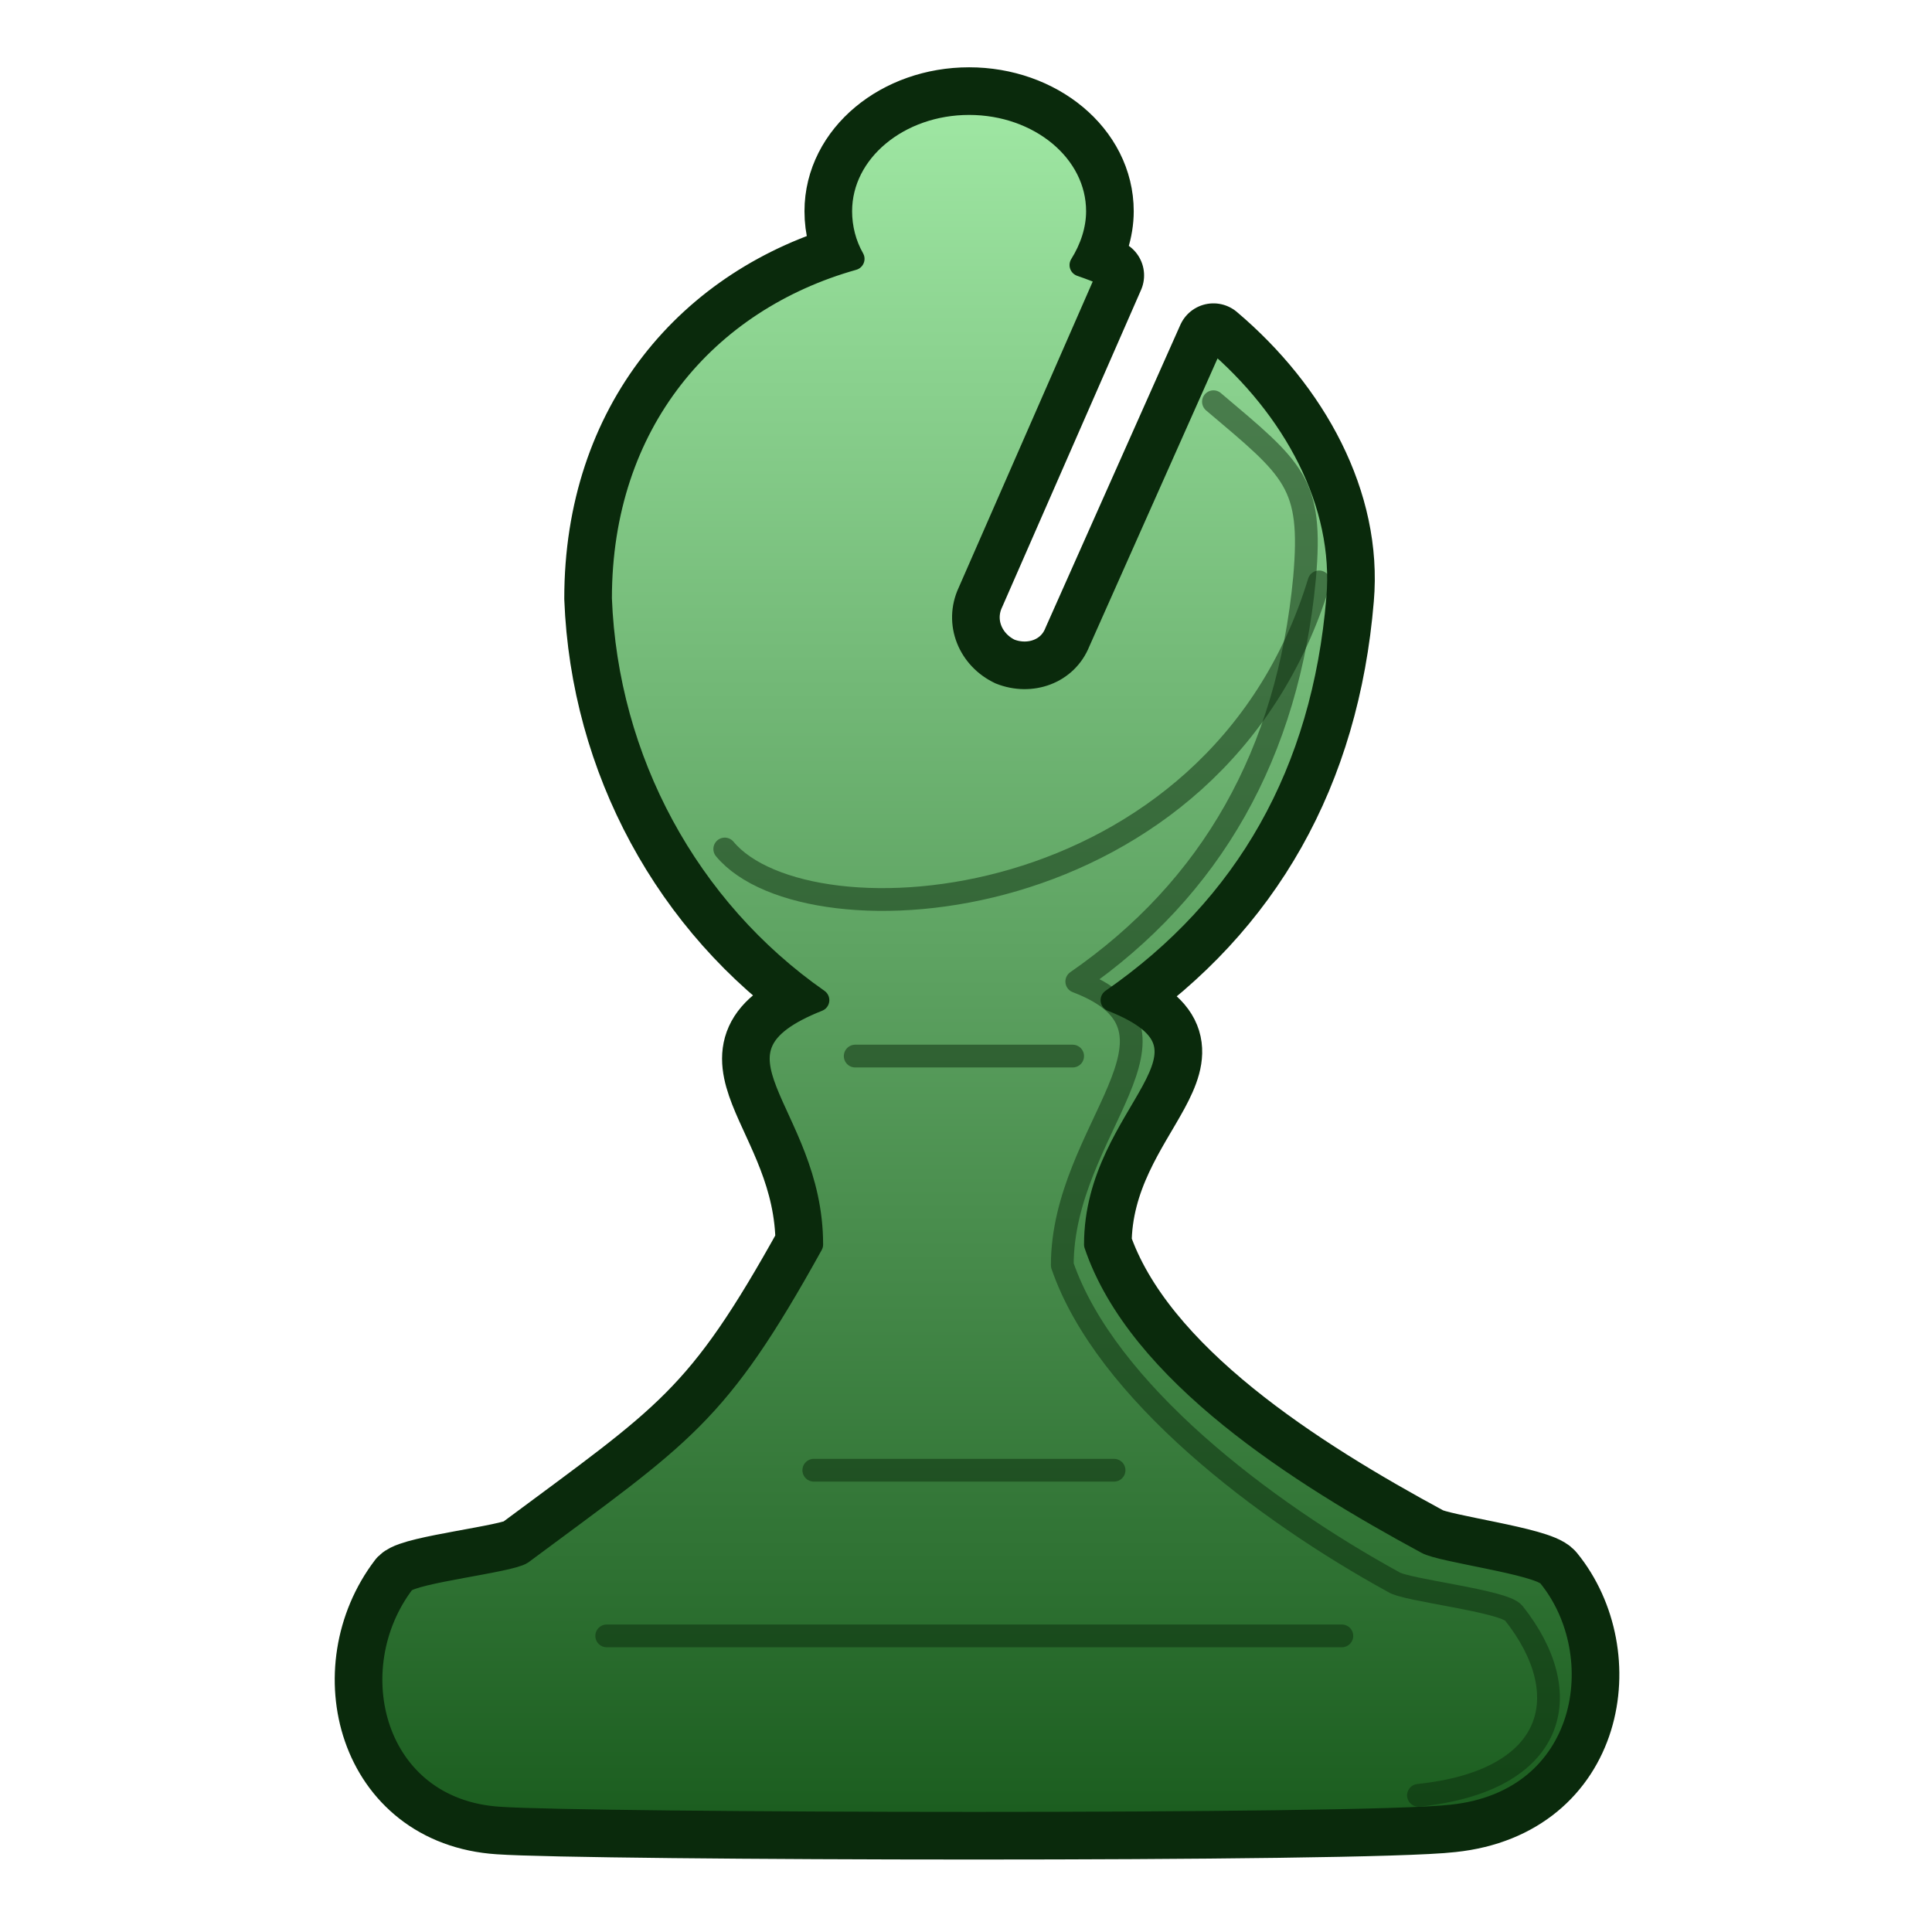
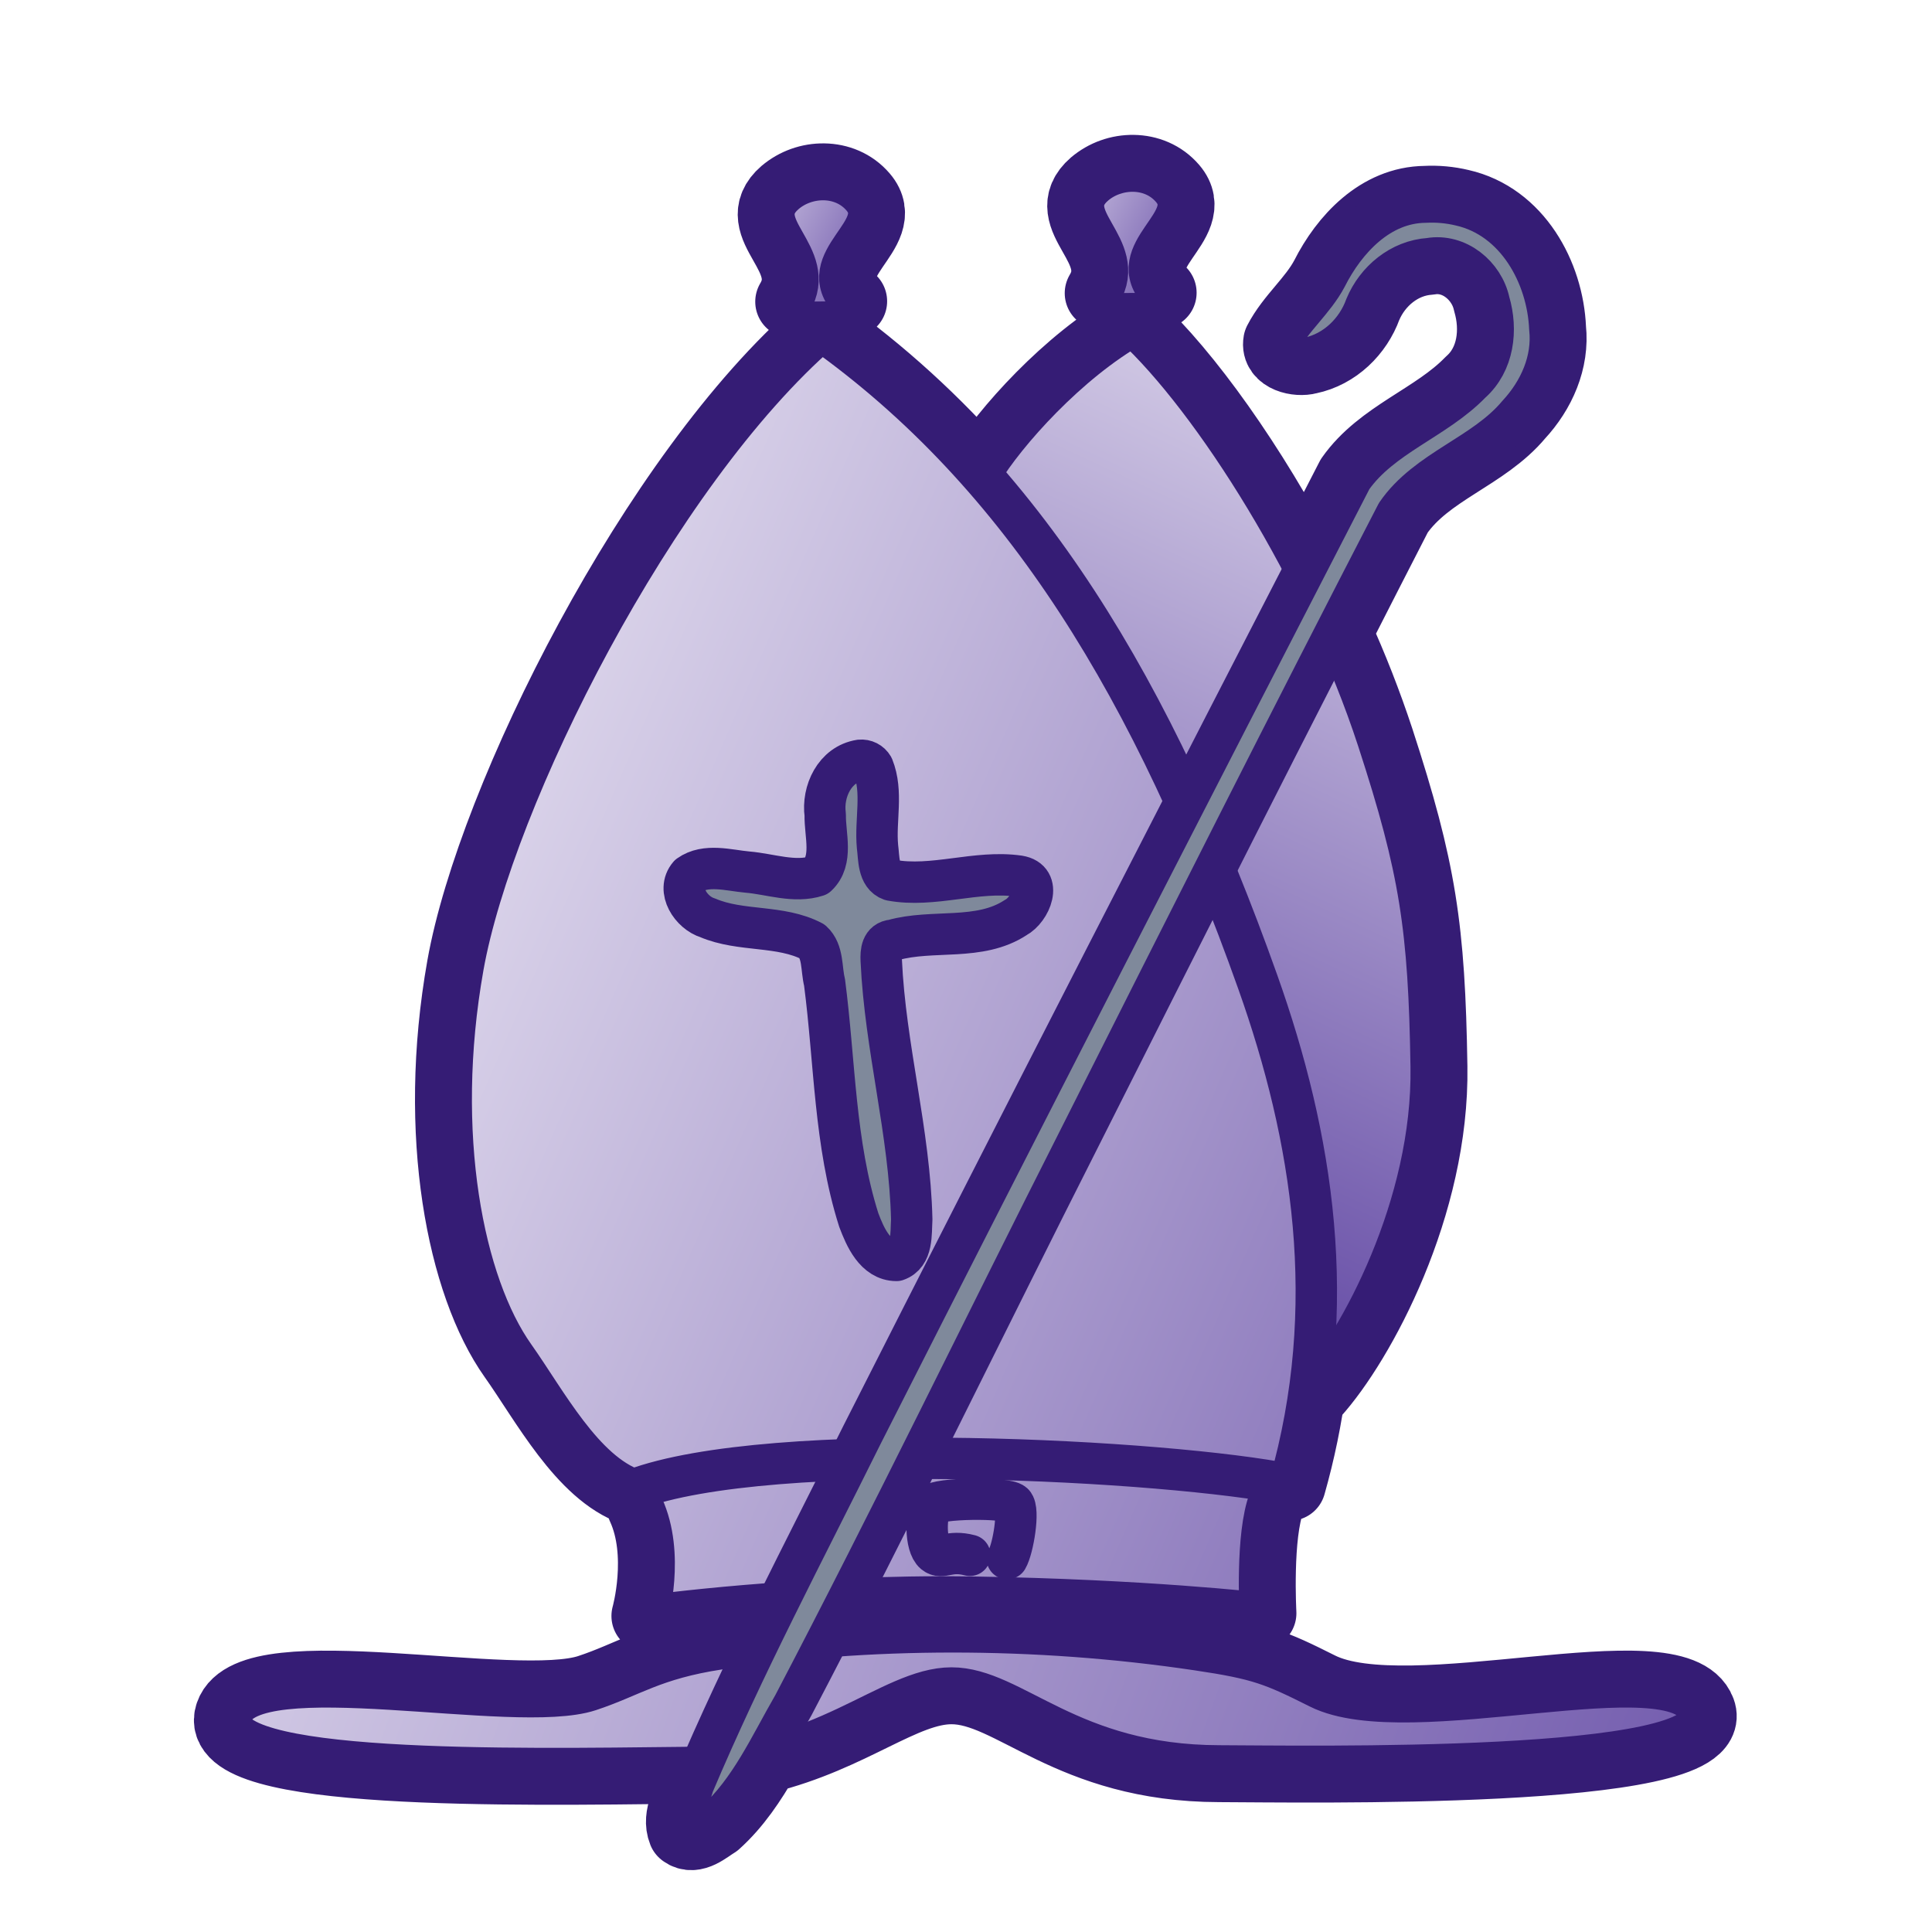
- <svg xmlns="http://www.w3.org/2000/svg" xmlns:xlink="http://www.w3.org/1999/xlink" id="bishop" viewBox="0 0 933 933">
-   <style id="style-base">.base{fill-opacity:1;fill-rule:evenodd;stroke-miterlimit:4;stroke-dasharray:none;stroke-linecap:round;stroke-linejoin:round;stroke-opacity:1}.stroke-medium{stroke-width:11}.stroke-color{stroke:#0a2a0c}</style>
-   <defs id="defs1927">
-     <linearGradient xlink:href="#fillGradient" id="main-gradient" x1="0" y1="1" x2="0" y2="0" gradientUnits="objectBoundingBox" />
-     <linearGradient id="fillGradient">
-       <stop id="stop0" offset="0" stop-color="#1a5c1e" stop-opacity="1" />
-       <stop id="stop1" offset="1" stop-color="#a0e8a4" stop-opacity="1" />
+ <svg xmlns="http://www.w3.org/2000/svg" xmlns:xlink="http://www.w3.org/1999/xlink" id="bishop" viewBox="0 0 933.33 933.33">
+   <style id="style-base">.base{fill-opacity:1;fill-rule:evenodd;stroke-miterlimit:4;stroke-dasharray:none;stroke-linecap:round;stroke-linejoin:round;stroke-opacity:1}.stroke-medium{stroke-width:20}.stroke-color{stroke:#351c75}.fill-color{fill:#7f899b}</style>
+   <defs id="defs36222">
+     <linearGradient id="fillGradient" x1="0" y1="1" x2="0" y2="0" gradientUnits="objectBoundingBox">
+       <stop id="stop0" offset="0" stop-color="#d9d2e9" stop-opacity="1" />
+       <stop id="stop1" offset="1" stop-color="#674ea7" stop-opacity="1" />
    </linearGradient>
+     <linearGradient xlink:href="#fillGradient" id="shoulders-gradient" x1="136.1" x2="784.78" y1="629.62" y2="865.1" gradientTransform="matrix(1.2051 0 0 1.18532 -52.88 -98.27)" gradientUnits="userSpaceOnUse" />
+     <linearGradient xlink:href="#fillGradient" id="top-deco-1-gradient" x1="321.16" x2="395.43" y1="90.16" y2="128.46" gradientTransform="matrix(1.07338 0 0 1.05577 6.2 -.71)" gradientUnits="userSpaceOnUse" />
+     <linearGradient xlink:href="#fillGradient" id="top-deco-2-gradient" x1="321.16" x2="395.43" y1="90.16" y2="128.46" gradientTransform="matrix(1.07338 0 0 1.05577 155.72 -4.82)" gradientUnits="userSpaceOnUse" />
+     <linearGradient xlink:href="#fillGradient" id="hat-2-gradient" x1="192.3" x2="825.78" y1="446.01" y2="717.34" gradientTransform="matrix(1.07338 0 0 1.05577 6.2 -.71)" gradientUnits="userSpaceOnUse" />
+     <linearGradient xlink:href="#fillGradient" id="crown-base-gradient" x1="192.3" x2="825.78" y1="446.01" y2="717.34" gradientTransform="matrix(1.07338 0 0 1.05577 6.2 -.71)" gradientUnits="userSpaceOnUse" />
+     <linearGradient xlink:href="#fillGradient" id="hat-1-gradient" x1="721.62" x2="541.27" y1="220.04" y2="599.38" gradientTransform="matrix(1.07338 0 0 1.05577 6.2 -.71)" gradientUnits="userSpaceOnUse" />
  </defs>
-   <path id="boundary" fill="none" stroke-width="35" d="M468 50c-34 0-62 23-62 52 0 8 2 16 6 23-71 20-122 79-122 164 3 78 42 150 105 194-63 25-3 53-3 118-46 83-62 91-140 149-6 4-52 9-57 14-32 42-15 110 46 114 42 3 417 4 460-1 67-7 78-78 47-116-5-6-52-12-59-16-61-33-139-82-160-144 0-65 71-93 8-118 65-45 102-110 109-194 4-46-21-92-60-125l-65 146c-6 15-23 21-38 15-15-7-22-24-15-39l67-153a197 197 0 0 0-13-5c5-8 8-17 8-26 0-29-28-52-62-52" class="base stroke-color" />
-   <path id="main" fill="url(#main-gradient)" d="M468 50c-34 0-62 23-62 52 0 8 2 16 6 23-71 20-122 79-122 164 3 78 42 150 105 194-63 25-3 53-3 118-46 83-62 91-140 149-6 4-52 9-57 14-32 42-15 110 46 114 42 3 417 4 460-1 67-7 78-78 47-116-5-6-52-12-59-16-61-33-139-82-160-144 0-65 71-93 8-118 65-45 102-110 109-194 4-46-21-92-60-125l-65 146c-6 15-23 21-38 15-15-7-22-24-15-39l67-153a197 197 0 0 0-13-5c5-8 8-17 8-26 0-29-28-52-62-52" class="base stroke-color stroke-medium" />
-   <path id="deco-lines" fill="none" d="M413 510h105zm-20 200h145zm-100 80h355z" class="base stroke-color stroke-medium" opacity=".5" />
-   <path id="deco-top" fill="none" d="M350 410c40 48 237 35 287-129" class="base stroke-color stroke-medium" opacity=".5" />
-   <path id="deco-side" fill="none" d="M685 867c67-7 77-49 46-88-5-6-52-11-58-15-62-34-139-92-160-153 0-66 70-113 7-137 65-45 102-110 110-195 4-46-5-52-44-85" class="base stroke-color stroke-medium" opacity=".5" />
+   <path id="boundary" fill="none" stroke-width="35" d="M560.57 141.42c-18.93-19.68 19.55-33.92 5.48-50.34-4.87-5.69-11.66-8.32-18.49-8.42a28.41 28.41 0 0 0-18.8 6.7c-18.08 15.62 16.5 29.9 3.1 52.27m-120.8 3.9c-18.94-19.68 19.54-33.92 5.47-50.34-4.87-5.7-11.65-8.32-18.49-8.42a28.4 28.4 0 0 0-18.79 6.7c-18.09 15.62 16.49 29.9 3.1 52.27m226.43 633.58s-2.1-38.02 4.38-54.66a14.5 14.5 0 0 0-2.33-9.62c4.54.7 8.62 1.42 12.17 2.14a336.04 336.04 0 0 0 10.05-48.9l1.6 4.42c21.99-24.41 57.8-90.4 56.74-157.4s-5.3-95.18-25.75-157.89a515.64 515.64 0 0 0-20.28-51.83c9.8-19.13 19.48-38.3 29.35-57.4 14.58-21.22 42.26-28.33 58.6-47.94 10.41-11.23 17.07-26.11 15.4-41.53-1.08-25.65-16.18-53.41-43.17-59.52a59.47 59.47 0 0 0-17-1.55c-22.1.2-38.59 18.05-47.75 36.18-6.06 11.51-16.76 19.9-22.7 31.4-1.25 6.92 8.8 9.17 14.09 7.68 12.93-2.7 23.18-12.75 27.55-24.84 5.18-12.44 16.88-22.23 30.75-23.13 13.62-2.36 26.2 8.17 28.95 20.98 3.96 13.43 2.17 29.25-8.83 39-17.15 17.7-43.18 25.62-57.62 46.15-7.52 14.6-15.01 29.22-22.53 43.82-26.08-50.12-57.53-94.11-82.96-117.63-31.37 17.7-61.79 51.73-73.4 71l.9 2.47c-23.42-26.75-49.24-50.48-78.17-71.03-80.28 69.5-158.69 226.2-173.12 307.28-14.42 81.1.1 153.4 24.73 188.18 15.44 21.78 33.25 55.94 57.7 64.47a113.27 113.27 0 0 1 6.11-2.07 13.6 13.6 0 0 0-1.6 10.29c10.64 23.1 2.24 52.82 2.24 52.82s25.52-3.48 62.8-6.16m-9.47 19.61c-6.3.79-12.64 1.54-18.82 2.48-31.81 4.84-42.26 13.36-62.67 20.08-36.01 11.87-163.07-17.53-173.06 11.61-10 29.15 136.77 26.5 218.52 25.6 2.94-.02 5.73-.21 8.54-.38-1.25 2.89-2.54 5.75-3.77 8.65-1.89 7.18-7.56 15.13-4.52 22.6 4.8 3.66 10.84-2 15-4.49 9.86-8.86 17.12-19.88 23.73-31.33 42.09-10.36 67.11-33.43 90.45-33.47 29.78-.04 56.95 37.5 129.37 37.63 38.86.07 243.43 4.09 232.06-26.41s-140.56 10.46-183.82-11.23c-22.64-11.36-29.29-14.05-58.58-18.41" class="base stroke-color" />
+   <path id="shoulders" fill="url(#shoulders-gradient)" d="M330.18 853.89c67.27-.74 99.66-38.38 129.43-38.43 29.78-.04 56.95 37.51 129.37 37.63 38.86.07 243.43 4.09 232.06-26.41s-140.56 10.46-183.82-11.23c-22.64-11.36-29.29-14.05-58.58-18.41-79.01-11.78-159.8-11.3-231.25-.45-31.81 4.84-42.26 13.36-62.67 20.08-36 11.87-163.07-17.53-173.06 11.61-10 29.15 136.77 26.5 218.52 25.6z" class="base stroke-color stroke-medium" />
+   <path id="crown-base" fill="url(#crown-base-gradient)" d="M613.16 724.66c6.48-56.45-315.7-52.28-302.53 3.18 10.65 23.1 2.25 52.82 2.25 52.82s74.36-10.38 157.13-9.08c82.76 1.29 138.77 7.74 138.77 7.74s-2.1-38.02 4.38-54.66" class="base stroke-color stroke-medium" />
+   <path id="hat-1" fill="url(#hat-1-gradient)" d="M474.1 228.25c11.6-19.27 42.02-53.3 73.39-71 38.89 35.96 91.92 119.7 118.15 200.16 20.45 62.71 24.69 90.9 25.75 157.89 1.07 67-34.75 132.99-56.74 157.4" class="base stroke-color stroke-medium" />
+   <path id="hat-2" fill="url(#hat-2-gradient)" d="M306.14 719.62c-24.46-8.53-42.27-42.69-57.7-64.47-24.64-34.78-39.16-107.09-24.74-188.18 14.43-81.09 92.84-237.78 173.12-307.28 97.86 69.5 160.96 174.58 210.76 314.6 26.65 74.93 39.88 156.93 15.42 242.9-57.08-11.6-250.37-22.58-316.86 2.43" class="base stroke-color stroke-medium" />
+   <path id="jewel" fill="none" d="M468.53 751.36c-10.23-2.71-13.36 2.07-17.11-.99-4.6-3.75-4.34-19.36-1.29-23.32 2.6-3.4 36.1-3.82 39.39-.7 3.06 2.91-.1 21.82-2.93 26.6" class="base stroke-color stroke-medium" />
+   <path id="cross" d="M415.5 367.29c-12.27 1.91-18.38 15.14-16.84 26.36-.21 9.6 4.06 21.95-3.96 29.46-10.85 3.55-22.6-.9-33.65-1.82-9.1-.82-20.08-4.2-28.17 1.56-6.2 7.22 1.04 18.12 9.02 20.55 16.05 6.87 35.1 3.29 50.55 11.42 5.33 4.84 4.24 13.26 5.87 19.7 5.02 38.32 4.75 77.72 16.54 114.84 3.08 8.15 7.9 19.46 18.2 19.54 7.97-2.68 6.97-13.08 7.39-19.8-.97-42.1-12.84-83.13-14.73-125.14-.2-4.14.17-9.33 5.6-9.77 19.29-5.46 41.81.62 59.34-10.92 7.2-3.84 13.21-18.15 1.55-20.02-20.57-2.98-41.35 5.74-61.8 1.94-6.32-2.2-5.76-10.82-6.5-16.23-1.2-12.75 2.74-26.33-2.18-38.5a6.45 6.45 0 0 0-6.24-3.17z" class="base stroke-color stroke-medium fill-color" />
+   <path id="top-deco-1" fill="url(#top-deco-1-gradient)" d="M382.34 145.74c13.4-22.37-21.18-36.65-3.1-52.28 10.17-8.78 27.54-9.65 37.3 1.73 14.06 16.42-24.42 30.66-5.49 50.34" class="base stroke-color stroke-medium" />
+   <path id="top-deco-2" fill="url(#top-deco-2-gradient)" d="M531.86 141.63c13.4-22.37-21.18-36.65-3.1-52.28 10.16-8.77 27.54-9.65 37.3 1.73 14.06 16.42-24.42 30.66-5.49 50.34" class="base stroke-color stroke-medium" />
+   <path id="stick" d="M688.53 97.64c-22.1.2-38.58 18.05-47.74 36.18-6.06 11.51-16.76 19.9-22.7 31.39-1.25 6.93 8.8 9.18 14.09 7.69 12.93-2.7 23.18-12.75 27.54-24.84 5.19-12.44 16.89-22.23 30.76-23.13 13.62-2.36 26.2 8.17 28.95 20.98 3.96 13.43 2.17 29.25-8.83 39-17.15 17.7-43.18 25.62-57.62 46.15-79.27 153.86-158.41 307.81-236.61 462.2-27.77 56-57.1 111.36-81.42 168.89-1.89 7.18-7.57 15.14-4.52 22.6 4.8 3.66 10.84-2 15-4.49 17.09-15.35 26.56-37.03 37.9-56.58 47.73-91.1 92.47-183.7 138.94-275.45 50.45-100.19 100.9-200.41 152.44-300.04 14.58-21.23 42.26-28.34 58.6-47.95 10.41-11.23 17.07-26.11 15.4-41.53-1.08-25.65-16.18-53.41-43.17-59.52a59.47 59.47 0 0 0-17-1.55z" class="base stroke-color stroke-medium fill-color" />
</svg>
